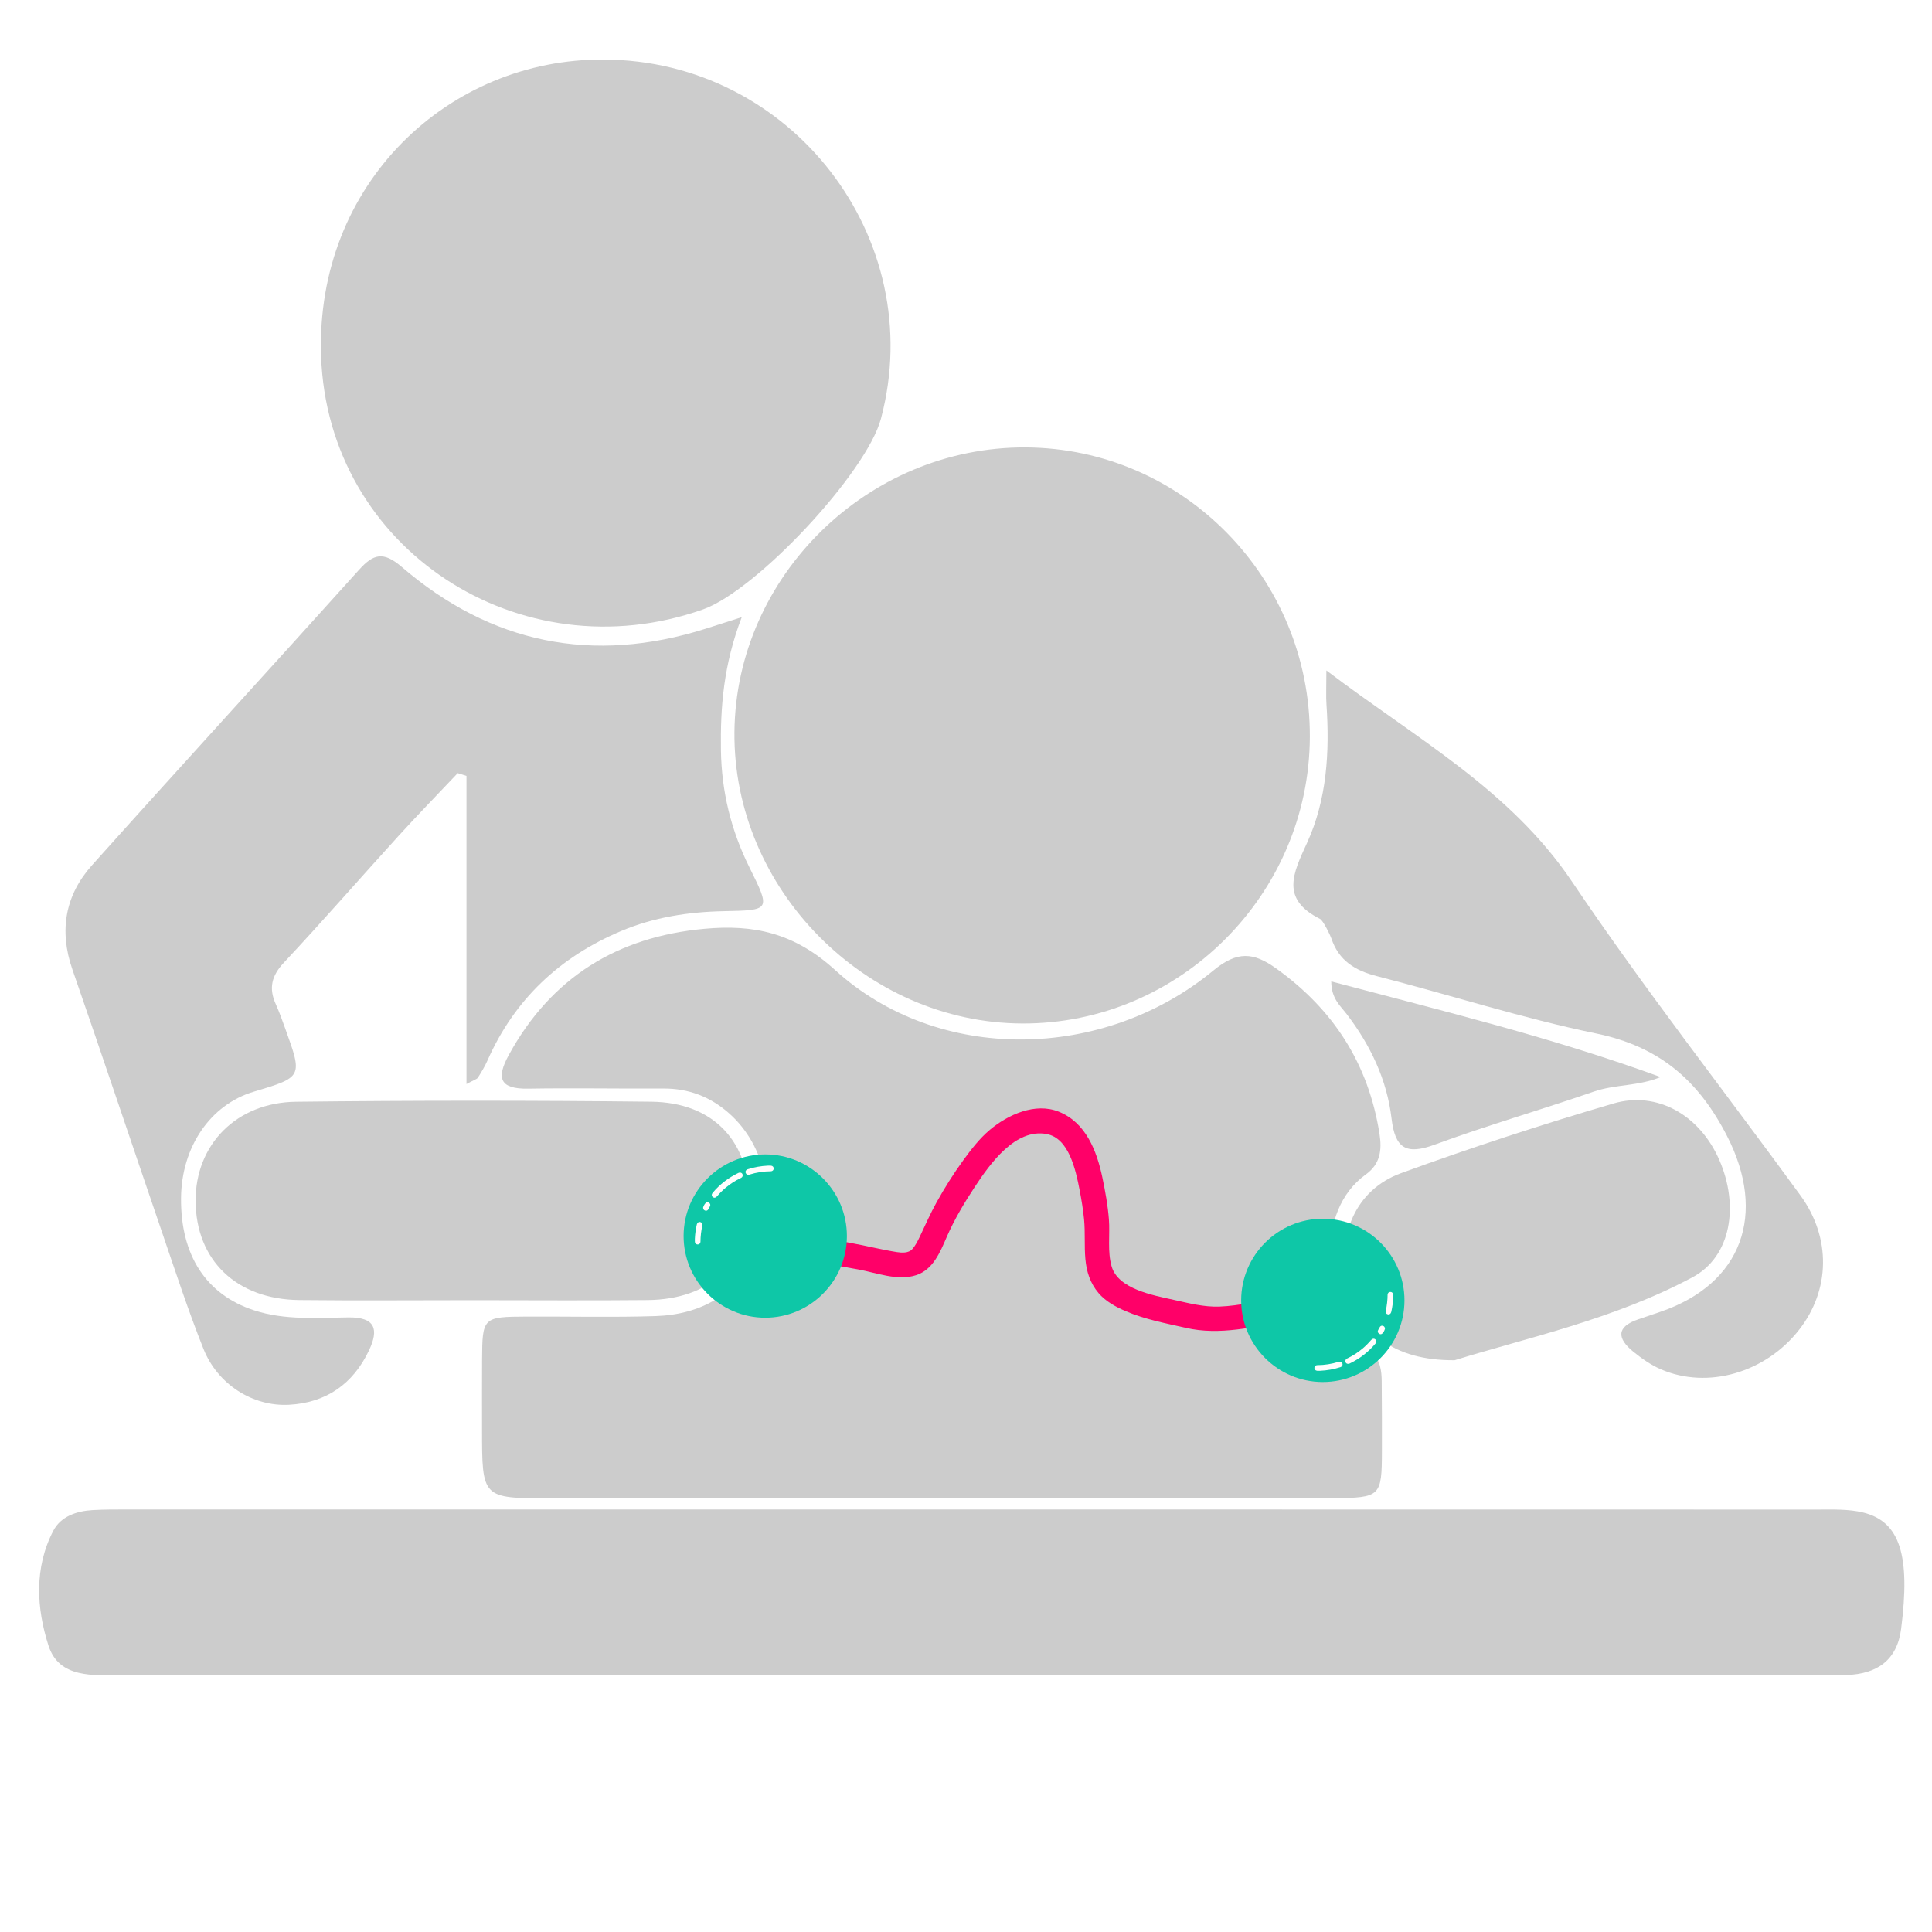
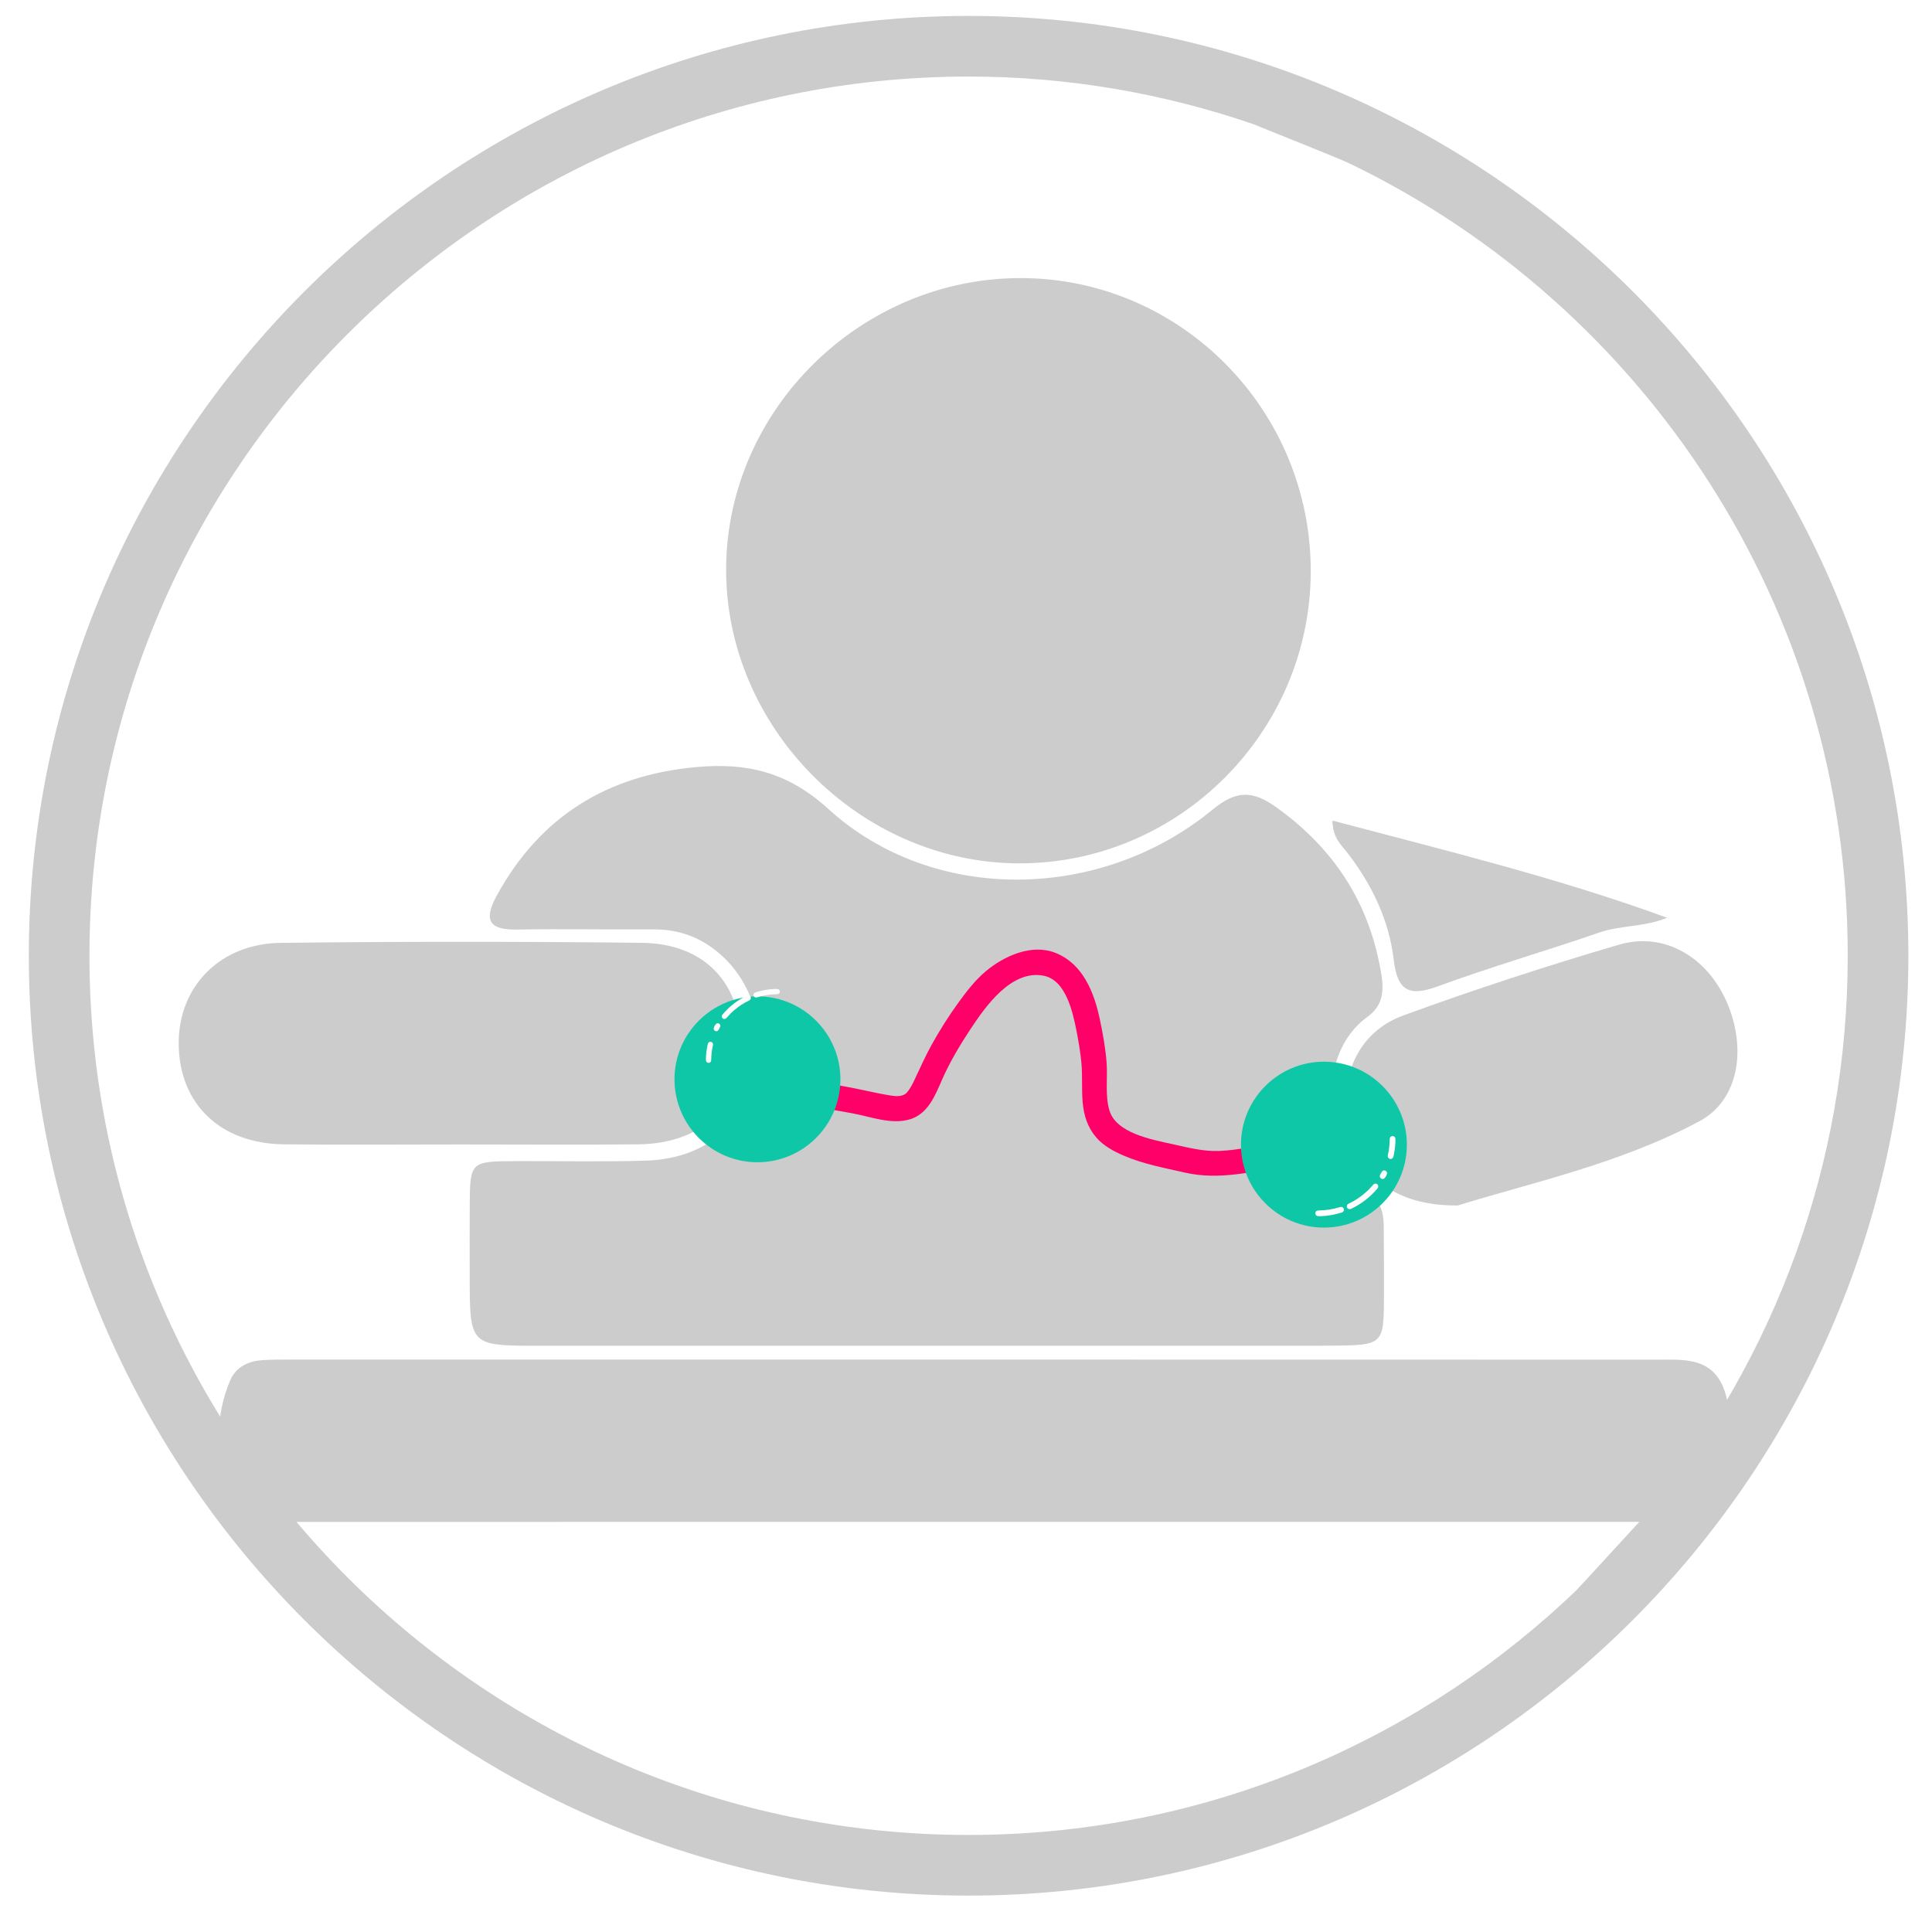
<svg xmlns="http://www.w3.org/2000/svg" version="1.1" id="Layer_1" x="0px" y="0px" width="1400px" height="1400px" viewBox="0 0 1400 1400" enable-background="new 0 0 1400 1400" xml:space="preserve">
  <g>
-     <path fill="none" d="M704.876,1379.74c-223.493,0-446.987-0.119-670.48,0.301c-13.118,0.023-17.6-1.236-17.579-16.603   c0.587-447.782,0.557-895.567,0.086-1343.349C16.889,6.443,20.178,4.429,32.997,4.44c447.782,0.403,895.567,0.476,1343.349-0.214   c16.495-0.023,16.108,5.998,16.104,18.045c-0.229,446.987-0.291,893.975,0.24,1340.962c0.016,14.786-3.648,16.889-17.332,16.858   C1151.863,1379.596,928.37,1379.74,704.876,1379.74z M675.627,1084.967c73.944,0,147.887,0.005,221.832-0.002   c23.058-0.003,46.114,0.098,69.172-0.094c34.476-0.286,35.289-1.145,35.356-34.431c0.032-16.698,0.017-33.396-0.149-50.092   c-0.079-7.954-0.921-15.154-7.42-21.633c-37.268-37.146-40.953-101.948-4.154-128.371c10.411-7.477,11.88-17.449,9.973-29.528   c-7.995-50.675-33.27-90.006-74.895-119.816c-16.502-11.819-28.216-12.747-45.522,1.518c-79.86,65.819-199.46,67.577-274.11-0.395   c-29.717-27.057-59.071-33.104-94.614-29.852c-63.09,5.77-111.018,35.2-141.808,91.451c-9.238,16.88-6.562,24.733,14.094,24.386   c32.589-0.548,65.195,0.098,97.794-0.096c18.397-0.111,34.163,5.938,47.856,18.088c26.3,23.332,35.606,63.856,19.127,101.041   c-13.357,30.139-39.902,44.763-72.657,45.793c-30.979,0.972-62.011,0.214-93.02,0.345c-32.023,0.136-32.365,0.492-32.557,31.464   c-0.1,16.695-0.028,33.394-0.025,50.091c0.002,50.118,0.002,50.129,49.038,50.134   C491.167,1084.977,583.398,1084.972,675.627,1084.967z M704.405,1213.141c203.551,0,407.102,0,610.652-0.008   c7.949,0,15.907,0.126,23.85-0.146c21.873-0.751,36.401-10.648,39.319-33.422c6.833-53.334-0.827-77.718-27.456-84.289   c-10.591-2.613-22.078-2.138-33.155-2.143c-407.895-0.096-815.789-0.084-1223.683-0.067c-8.742,0-17.504-0.059-26.225,0.447   c-11.651,0.679-23.041,4.551-28.461,14.924c-14.031,26.851-12.18,56.344-3.516,83.262c7.669,23.817,32.35,21.477,53.25,21.47   C294.122,1213.117,499.265,1213.138,704.405,1213.141z M949.768,533.134c0.403-115.063-92.036-209.143-206.013-209.677   c-114.112-0.532-209.884,93.073-210.957,206.182c-1.077,113.711,94.91,210.89,208.669,211.263   C855.391,741.272,949.366,647.538,949.768,533.134z M438.061,42.392c-112.098-0.753-209.015,89.823-204.793,214.833   C237.993,397.194,377.53,487.614,509.93,440.87c39.042-13.787,118.686-99.153,129.075-138.354   C673.644,171.828,573.906,42.715,438.061,42.392z M538.095,446.462c-12.712,4.063-19.407,6.222-26.111,8.341   c-81.728,25.838-155.56,10.926-220.312-44.791c-13.36-11.497-20.542-9.392-30.941,2.17   c-64.295,71.479-129.271,142.349-193.408,213.968c-19.479,21.754-24.083,47.315-14.26,75.61   c21.896,63.079,43.035,126.416,64.671,189.583c9.786,28.572,19.127,57.346,30.312,85.373c10.28,25.76,35.786,41.852,61.95,40.464   c26.911-1.426,46.406-14.973,57.976-39.358c7.17-15.11,4.807-24.12-14.693-23.95c-22.959,0.198-46.143,2.215-68.636-5.152   c-34.634-11.341-53.227-39.758-52.854-81.354c0.331-37.019,21.232-67.621,52.6-77.021c35.543-10.648,35.562-10.656,22.936-45.695   c-2.156-5.981-4.296-11.994-6.896-17.786c-5.152-11.483-3.135-20.439,5.818-30.007c28.23-30.158,55.36-61.342,83.164-91.903   c14.015-15.407,28.563-30.331,42.87-45.471c2.117,0.669,4.236,1.338,6.355,2.007c0,73.69,0,147.382,0,223.272   c5.669-3.105,7.55-3.506,8.275-4.646c2.541-3.993,5.012-8.094,6.923-12.413c19.638-44.368,52.414-75.07,96.878-93.814   c23.824-10.045,48.83-13.868,74.421-14.383c33.89-0.683,33.991-0.564,18.491-31.811c-13.285-26.783-20.176-54.85-20.612-84.926   C522.56,511.606,524.865,481.015,538.095,446.462z M343.703,941.403c42.084,0,84.173,0.329,126.252-0.088   c45.464-0.45,73.358-26.974,73.846-69.319c0.52-45.129-25.724-73.916-71.366-74.427c-85.746-0.962-171.519-0.943-257.262,0.03   c-43.395,0.494-73.046,31.249-72.837,71.907c0.222,42.899,29.557,71.312,75.114,71.801   C259.53,941.76,301.619,941.403,343.703,941.403z M961.747,485.059c0,12.343-0.354,18.507,0.059,24.619   c2.333,34.527,0.363,68.888-14.144,100.507c-10.042,21.885-19.311,40.497,9.455,54.919c4.101,2.058,6.492,8.935,8.208,14.071   c5.393,16.134,17.036,23.312,32.916,27.384c53.101,13.616,105.473,30.55,159.075,41.593c45.459,9.361,73.988,33.729,94.781,74.31   c28.841,56.276,11.174,107.066-48.422,127.395c-5.267,1.795-10.523,3.608-15.799,5.373c-16.225,5.425-15.485,13.945-3.767,23.468   c6.091,4.951,12.765,9.642,19.917,12.746c33.993,14.759,75.918,2.558,100.279-28.598c22.507-28.787,23.344-66.629,0.995-97.32   c-55.199-75.798-113.226-149.667-165.542-227.392C1094.904,571.488,1027.289,534.759,961.747,485.059z M1054.694,984.905   c52.117-16.216,115.429-29.62,172.397-60.13c27.969-14.978,33.839-51.772,19.414-84.928   c-14.024-32.233-44.751-50.379-76.855-40.959c-51.791,15.202-103.2,32.002-153.902,50.505   c-32.664,11.921-46.73,44.798-38.699,80.413C984.909,964.666,1010.174,985.255,1054.694,984.905z M965.281,710.406   c0.019,12.434,6.532,17.591,11.122,23.594c17.241,22.544,29.253,47.632,32.57,75.775c2.527,21.438,10.376,26.599,31.145,18.947   c38-14,77.022-25.199,115.316-38.449c15.547-5.381,32.429-3.882,48.477-10.569C1125.817,751.152,1046.223,731.854,965.281,710.406z   " />
-     <path fill-rule="evenodd" clip-rule="evenodd" fill="#CCCCCC" d="M675.029,1085.734c-92.229,0.002-184.461,0.008-276.69-0.002   c-49.036-0.006-49.036-0.016-49.038-50.135c-0.002-16.697-0.075-33.395,0.025-50.09c0.191-30.973,0.534-31.328,32.557-31.465   c31.009-0.131,62.041,0.627,93.02-0.344c32.755-1.031,59.3-15.654,72.657-45.793c16.479-37.186,7.173-77.709-19.127-101.041   c-13.693-12.15-29.459-18.199-47.856-18.088c-32.599,0.193-65.205-0.453-97.794,0.096c-20.656,0.348-23.333-7.506-14.094-24.387   c30.79-56.25,78.718-85.681,141.808-91.45c35.543-3.252,64.897,2.795,94.614,29.853c74.65,67.971,194.25,66.213,274.11,0.395   c17.307-14.265,29.021-13.337,45.522-1.518c41.625,29.811,66.899,69.141,74.895,119.816c1.907,12.078,0.438,22.051-9.973,29.527   c-36.799,26.424-33.113,91.225,4.154,128.371c6.499,6.479,7.341,13.68,7.42,21.633c0.166,16.697,0.182,33.395,0.149,50.092   c-0.067,33.287-0.881,34.145-35.356,34.432c-23.058,0.191-46.114,0.09-69.172,0.094   C822.916,1085.736,748.973,1085.732,675.029,1085.734z" />
-     <path fill-rule="evenodd" clip-rule="evenodd" fill="#CCCCCC" d="M703.807,1213.902c-205.141,0-410.283-0.02-615.424,0.031   c-20.901,0.006-45.581,2.348-53.25-21.471c-8.665-26.918-10.516-56.41,3.516-83.262c5.42-10.373,16.81-14.244,28.461-14.924   c8.721-0.506,17.483-0.447,26.225-0.447c407.894-0.016,815.788-0.027,1223.683,0.068c11.077,0.004,22.564-0.471,33.155,2.143   c26.629,6.57,34.289,30.955,27.456,84.289c-2.918,22.773-17.446,32.67-39.319,33.422c-7.942,0.271-15.9,0.146-23.85,0.146   C1110.908,1213.906,907.357,1213.906,703.807,1213.902z" />
-     <path fill-rule="evenodd" clip-rule="evenodd" fill="#CCCCCC" d="M949.169,533.899c-0.401,114.403-94.377,208.138-208.3,207.769   C627.11,741.295,531.123,644.116,532.2,530.405c1.072-113.109,96.845-206.714,210.957-206.182   C857.133,324.756,949.572,418.836,949.169,533.899z" />
-     <path fill-rule="evenodd" clip-rule="evenodd" fill="#CCCCCC" d="M437.462,43.157c135.845,0.324,235.583,129.437,200.944,260.125   c-10.39,39.201-90.033,124.567-129.075,138.354c-132.399,46.744-271.937-43.676-276.662-183.645   C228.447,132.98,325.364,42.404,437.462,43.157z" />
-     <path fill-rule="evenodd" clip-rule="evenodd" fill="#CCCCCC" d="M537.496,447.228c-13.229,34.552-15.535,65.144-15.083,96.307   c0.436,30.076,7.327,58.143,20.612,84.926c15.5,31.247,15.399,31.127-18.491,31.811c-25.591,0.515-50.597,4.338-74.421,14.383   c-44.464,18.745-77.24,49.446-96.878,93.815c-1.911,4.318-4.382,8.42-6.923,12.412c-0.725,1.141-2.606,1.541-8.275,4.646   c0-75.891,0-149.582,0-223.272c-2.119-0.669-4.238-1.338-6.355-2.007c-14.306,15.141-28.855,30.064-42.87,45.471   c-27.804,30.561-54.933,61.745-83.164,91.903c-8.954,9.567-10.97,18.524-5.818,30.006c2.599,5.793,4.739,11.805,6.896,17.787   c12.625,35.039,12.607,35.047-22.936,45.695c-31.368,9.398-52.269,40.002-52.6,77.02c-0.373,41.598,18.22,70.014,52.854,81.355   c22.493,7.367,45.676,5.35,68.636,5.152c19.5-0.17,21.864,8.84,14.693,23.949c-11.569,24.387-31.065,37.934-57.976,39.359   c-26.165,1.387-51.67-14.705-61.95-40.465c-11.185-28.027-20.525-56.801-30.312-85.373C95.5,828.943,74.361,765.605,52.464,702.527   c-9.823-28.295-5.219-53.856,14.26-75.611c64.137-71.62,129.113-142.489,193.408-213.968c10.399-11.562,17.582-13.667,30.941-2.17   c64.752,55.717,138.584,70.629,220.312,44.791C518.089,453.449,524.784,451.291,537.496,447.228z" />
-     <path fill-rule="evenodd" clip-rule="evenodd" fill="#CCCCCC" d="M343.104,942.168c-42.084,0-84.173,0.357-126.252-0.096   c-45.558-0.488-74.893-28.9-75.114-71.801c-0.209-40.658,29.442-71.412,72.837-71.906c85.744-0.975,171.516-0.992,257.262-0.031   c45.642,0.512,71.886,29.299,71.366,74.428c-0.487,42.346-28.382,68.869-73.846,69.318   C427.277,942.498,385.188,942.168,343.104,942.168z" />
-     <path fill-rule="evenodd" clip-rule="evenodd" fill="#CCCCCC" d="M961.148,485.824c65.542,49.7,133.157,86.429,178.013,153.075   c52.316,77.724,110.343,151.593,165.542,227.392c22.349,30.691,21.512,68.533-0.995,97.32   c-24.361,31.154-66.286,43.355-100.279,28.598c-7.152-3.105-13.826-7.795-19.917-12.746c-11.719-9.523-12.458-18.043,3.767-23.469   c5.275-1.764,10.532-3.578,15.799-5.373c59.596-20.328,77.263-71.117,48.422-127.395c-20.793-40.58-49.322-64.947-94.781-74.309   c-53.603-11.043-105.975-27.977-159.075-41.594c-15.88-4.072-27.523-11.25-32.916-27.383c-0.751-2.247-5.901-12.913-8.208-14.071   c-28.766-14.423-19.497-33.035-9.455-54.919c14.507-31.62,16.477-65.98,14.144-100.507   C960.794,504.331,961.148,498.167,961.148,485.824z" />
-     <path fill-rule="evenodd" clip-rule="evenodd" fill="#CCCCCC" d="M1054.096,985.67c-44.521,0.35-69.785-20.238-77.646-55.098   c-8.031-35.615,6.035-68.492,38.699-80.414c50.702-18.502,102.111-35.303,153.902-50.504c32.104-9.42,62.831,8.725,76.855,40.959   c14.425,33.154,8.555,69.949-19.414,84.928C1169.524,956.051,1106.213,969.455,1054.096,985.67z" />
-     <path fill-rule="evenodd" clip-rule="evenodd" fill="#CCCCCC" d="M964.683,711.172c80.941,21.447,160.536,40.746,238.63,69.297   c-16.048,6.688-32.93,5.189-48.477,10.57c-38.294,13.25-77.316,24.449-115.316,38.449c-20.769,7.65-28.617,2.49-31.145-18.947   c-3.317-28.145-15.329-53.232-32.57-75.775C971.215,728.762,964.701,723.605,964.683,711.172z" />
+     <path fill="none" d="M571.624,847.236c16.437,0,32.872,0.003,49.308-0.015c0.487,0,0.583,0.097,0.583,0.583   c-0.015,29.077-0.015,58.154,0,87.231c0,0.486-0.096,0.582-0.583,0.582c-32.871-0.015-65.742-0.015-98.614,0   c-0.487,0-0.583-0.096-0.583-0.583c0.015-29.077,0.015-58.153,0-87.23c0-0.486,0.096-0.583,0.583-0.583   C538.753,847.239,555.188,847.236,571.624,847.236z M571.576,848.468c-23.473-0.141-42.713,19.19-42.791,42.588   c-0.078,23.554,19.212,42.889,42.706,42.918c23.519,0.03,42.807-19.245,42.827-42.725   C614.34,867.709,595.029,848.352,571.576,848.468z" />
+     <path fill="none" d="M543.694,869.604c-0.032-0.393,0.206-0.711,0.472-1.024c3.688-4.374,8.131-7.773,13.277-10.259   c0.914-0.441,1.703-0.24,2.089,0.505c0.394,0.762,0.069,1.556-0.878,2.008c-4.465,2.125-8.321,5.059-11.643,8.712   c-0.35,0.385-0.668,0.805-1.048,1.156c-0.408,0.377-0.901,0.503-1.444,0.25C544.002,870.708,543.689,870.226,543.694,869.604z" />
+     <path fill="none" d="M561.347,857.524c0.019-0.522,0.401-0.946,1.055-1.161c2.233-0.733,4.523-1.229,6.854-1.538   c1.646-0.22,3.297-0.339,4.959-0.312c1.025,0.017,1.672,0.523,1.688,1.335c0.014,0.833-0.669,1.44-1.694,1.438   c-3.703-0.009-7.308,0.598-10.839,1.687C562.241,859.318,561.346,858.741,561.347,857.524z" />
+     <path fill="none" d="M534.859,892.727c0.074-2.496,0.41-5.048,0.994-7.567c0.146-0.634,0.479-1.081,1.159-1.175   c1.02-0.144,1.8,0.63,1.579,1.634c-0.604,2.761-0.979,5.542-0.968,8.373c0.004,0.925-0.631,1.564-1.418,1.562   c-0.79-0.003-1.33-0.642-1.347-1.6C534.854,893.574,534.859,893.195,534.859,892.727z" />
+     <path fill="none" d="M540.625,877.827c-1.032,0.01-1.708-0.818-1.423-1.722c0.229-0.725,0.629-1.387,1.087-1.989   c0.42-0.553,1.141-0.642,1.729-0.295c0.581,0.341,0.866,1.022,0.596,1.649c-0.272,0.627-0.616,1.229-0.973,1.813   C541.405,877.676,541.003,877.835,540.625,877.827z" />
  </g>
  <g>
-     <path fill="none" d="M571.624,847.236c16.437,0,32.872,0.003,49.308-0.014c0.487,0,0.583,0.096,0.583,0.583   c-0.015,29.077-0.015,58.154,0,87.231c0,0.486-0.096,0.582-0.583,0.582c-32.871-0.015-65.743-0.015-98.615,0   c-0.487,0-0.583-0.096-0.583-0.583c0.015-29.077,0.015-58.153,0-87.23c0-0.487,0.096-0.583,0.583-0.583   C538.753,847.239,555.188,847.236,571.624,847.236z M571.576,848.468c-23.473-0.141-42.713,19.19-42.791,42.588   c-0.078,23.553,19.212,42.888,42.706,42.918c23.519,0.03,42.807-19.245,42.827-42.725   C614.34,867.709,595.029,848.352,571.576,848.468z" />
-     <path fill-rule="evenodd" clip-rule="evenodd" fill="none" d="M543.694,869.604c-0.032-0.393,0.207-0.711,0.472-1.025   c3.688-4.374,8.131-7.773,13.277-10.259c0.915-0.441,1.703-0.24,2.089,0.505c0.394,0.762,0.07,1.556-0.878,2.008   c-4.465,2.125-8.321,5.059-11.642,8.712c-0.35,0.385-0.668,0.805-1.048,1.156c-0.408,0.377-0.902,0.503-1.444,0.25   C544.002,870.708,543.689,870.226,543.694,869.604z" />
-     <path fill-rule="evenodd" clip-rule="evenodd" fill="none" d="M561.347,857.524c0.018-0.522,0.401-0.946,1.054-1.161   c2.234-0.733,4.524-1.228,6.854-1.538c1.645-0.219,3.297-0.339,4.959-0.312c1.025,0.016,1.672,0.523,1.687,1.335   c0.014,0.833-0.668,1.44-1.694,1.438c-3.703-0.009-7.308,0.598-10.839,1.687C562.241,859.318,561.346,858.741,561.347,857.524z" />
-     <path fill-rule="evenodd" clip-rule="evenodd" fill="none" d="M534.859,892.727c0.075-2.497,0.41-5.048,0.995-7.568   c0.146-0.634,0.479-1.081,1.159-1.175c1.019-0.143,1.8,0.63,1.579,1.634c-0.604,2.761-0.98,5.542-0.968,8.373   c0.004,0.925-0.631,1.565-1.418,1.562c-0.79-0.003-1.33-0.642-1.347-1.6C534.854,893.574,534.859,893.195,534.859,892.727z" />
-     <path fill-rule="evenodd" clip-rule="evenodd" fill="none" d="M540.625,877.827c-1.032,0.01-1.708-0.818-1.423-1.722   c0.229-0.724,0.629-1.386,1.087-1.989c0.42-0.553,1.141-0.641,1.729-0.295c0.581,0.341,0.866,1.023,0.595,1.65   c-0.272,0.627-0.616,1.228-0.972,1.813C541.405,877.676,541.003,877.835,540.625,877.827z" />
+     <path fill="none" d="M561.521,835.511c20.248,0,40.496,0.003,60.744-0.017c0.602-0.001,0.72,0.117,0.72,0.719   c-0.02,35.873-0.02,71.746,0,107.619c0,0.602-0.118,0.72-0.72,0.719c-40.496-0.018-80.992-0.018-121.488,0   c-0.602,0.001-0.72-0.117-0.72-0.719c0.02-35.873,0.02-71.746,0-107.619c0-0.602,0.118-0.72,0.72-0.719   C521.026,835.514,541.273,835.511,561.521,835.511z M561.55,837.029c-28.958-0.173-52.696,23.676-52.792,52.544   c-0.097,29.057,23.703,52.911,52.688,52.948c29.016,0.036,52.812-23.744,52.838-52.713   C614.311,860.768,590.485,836.886,561.55,837.029z" />
+     <path fill="none" d="M527.151,863.104c-0.039-0.482,0.256-0.875,0.583-1.264c4.55-5.396,10.03-9.591,16.38-12.657   c1.129-0.545,2.102-0.296,2.577,0.623c0.485,0.939,0.087,1.92-1.083,2.478c-5.509,2.623-10.267,6.242-14.362,10.749   c-0.432,0.476-0.824,0.991-1.294,1.426c-0.503,0.466-1.112,0.621-1.782,0.31C527.532,864.468,527.146,863.873,527.151,863.104z" />
+     <path fill="none" d="M548.93,848.203c0.022-0.646,0.495-1.168,1.301-1.434c2.757-0.904,5.582-1.515,8.455-1.896   c2.028-0.271,4.067-0.418,6.117-0.386c1.266,0.02,2.063,0.646,2.081,1.646c0.019,1.027-0.823,1.776-2.09,1.773   c-4.569-0.011-9.015,0.737-13.373,2.081C550.034,850.417,548.928,849.705,548.93,848.203z" />
+     <path fill="none" d="M516.252,891.634c0.092-3.081,0.506-6.229,1.227-9.338c0.182-0.782,0.593-1.334,1.431-1.45   c1.257-0.175,2.221,0.778,1.948,2.018c-0.746,3.405-1.209,6.836-1.194,10.33c0.005,1.141-0.777,1.932-1.749,1.928   c-0.975-0.004-1.641-0.792-1.661-1.975C516.245,892.68,516.252,892.212,516.252,891.634z" />
+     <path fill="none" d="M523.365,873.252c-1.273,0.012-2.108-1.01-1.754-2.125c0.283-0.893,0.774-1.709,1.34-2.453   c0.518-0.684,1.406-0.791,2.134-0.364c0.717,0.422,1.068,1.263,0.733,2.035c-0.336,0.774-0.761,1.517-1.198,2.238   C524.327,873.065,523.831,873.261,523.365,873.252z" />
+   </g>
+   <path fill="none" d="M672.945,941.973c69.344,0,138.688,0.006,208.032,0c21.625-0.004,43.246,0.092,64.869-0.088  c32.332-0.27,33.094-1.074,33.158-32.289c0.029-15.66,0.016-31.32-0.141-46.977c-0.074-7.459-0.863-14.211-6.959-20.287  c-34.949-34.836-38.404-95.605-3.895-120.387c9.764-7.012,11.141-16.363,9.354-27.69c-7.498-47.523-31.201-84.407-70.238-112.363  c-15.475-11.083-26.459-11.954-42.689,1.424c-74.893,61.725-187.051,63.373-257.058-0.371  c-27.868-25.373-55.396-31.044-88.729-27.994c-59.166,5.411-104.112,33.01-132.987,85.762c-8.664,15.83-6.153,23.194,13.217,22.869  c30.562-0.514,61.14,0.092,91.71-0.091c17.253-0.104,32.038,5.569,44.879,16.963c24.664,21.88,33.392,59.884,17.938,94.755  c-12.526,28.266-37.42,41.979-68.138,42.945c-29.052,0.912-58.153,0.201-87.233,0.324c-30.031,0.127-30.352,0.461-30.532,29.506  c-0.093,15.656-0.025,31.316-0.023,46.975c0.002,47,0.002,47.012,45.988,47.016C499.959,941.982,586.454,941.979,672.945,941.973z   M699.933,1062.174c190.889,0,381.778,0,572.665-0.008c7.455,0,14.918,0.119,22.367-0.135c20.512-0.705,34.137-9.986,36.873-31.344  c6.408-50.018-0.775-72.885-25.748-79.047c-9.932-2.449-20.705-2.004-31.092-2.01c-382.523-0.09-765.042-0.078-1147.563-0.061  c-8.198,0-16.415-0.057-24.593,0.418c-10.926,0.637-21.607,4.268-26.69,13.994c-13.158,25.182-11.422,52.84-3.297,78.084  c7.192,22.336,30.338,20.141,49.938,20.135C315.172,1062.152,507.553,1062.172,699.933,1062.174z M930.031,424.468  c0.379-107.905-86.309-196.133-193.195-196.634C629.821,227.335,540.007,315.118,539,421.19  c-1.01,106.637,89.007,197.772,195.689,198.122C841.525,619.659,929.656,531.756,930.031,424.468z M356.917,660.443  c5.316-2.911,7.08-3.287,7.761-4.356c2.383-3.744,4.7-7.591,6.492-11.641c18.416-41.608,49.153-70.4,90.852-87.979  c22.342-9.42,45.793-13.006,69.792-13.488c31.782-0.64,31.876-0.529,17.341-29.832c-12.459-25.117-18.921-51.438-19.33-79.644  c-0.424-29.225,1.738-57.912,14.145-90.315c-11.921,3.811-18.2,5.834-24.486,7.822 M361.669,807.34  c39.466,0,78.937,0.309,118.398-0.082c42.636-0.422,68.795-25.297,69.252-65.006c0.488-42.323-24.123-69.319-66.926-69.797  c-80.412-0.902-160.85-0.885-241.259,0.027c-40.695,0.463-68.502,29.305-68.306,67.434c0.208,40.23,27.718,66.877,70.441,67.334  C282.732,807.676,322.203,807.34,361.669,807.34z M941.266,379.383c0,11.576-0.332,17.356,0.057,23.088  c2.188,32.379,0.34,64.604-13.264,94.255c-9.418,20.524-18.109,37.978,8.865,51.502c3.846,1.931,6.09,8.379,7.697,13.196  c5.059,15.13,15.977,21.862,30.869,25.681c49.797,12.769,98.912,28.65,149.18,39.006c42.631,8.778,69.385,31.631,88.885,69.688  c27.047,52.776,10.479,100.407-45.41,119.471c-4.939,1.684-9.867,3.383-14.816,5.039c-15.215,5.086-14.521,13.076-3.531,22.008  c5.711,4.643,11.971,9.041,18.678,11.953 M1028.432,848.137c48.875-15.207,108.248-27.777,161.672-56.389  c26.23-14.047,31.734-48.553,18.207-79.646c-13.152-30.227-41.967-47.245-72.074-38.411c-48.568,14.256-96.779,30.01-144.328,47.362  c-30.633,11.182-43.824,42.014-36.291,75.412C962.988,829.156,986.682,848.465,1028.432,848.137z M944.58,590.713  c0.018,11.66,6.125,16.496,10.432,22.126c16.168,21.142,27.432,44.669,30.543,71.062c2.369,20.103,9.73,24.945,29.207,17.767  c35.637-13.128,72.23-23.63,108.143-36.056c14.58-5.046,30.412-3.641,45.463-9.911  C1095.131,628.924,1020.486,610.827,944.58,590.713z" />
+   <path fill="#CCCCCC" d="M671.297,975.182c-93.702,0.002-187.406,0.01-281.107-0.002c-49.819-0.006-49.819-0.016-49.821-50.937  c-0.002-16.961-0.077-33.927,0.025-50.889c0.193-31.467,0.542-31.827,33.077-31.967c31.503-0.133,63.031,0.637,94.505-0.349  c33.278-1.047,60.247-15.906,73.817-46.525c16.741-37.78,7.287-78.95-19.434-102.654c-13.91-12.344-29.929-18.489-48.619-18.375  c-33.119,0.194-66.247-0.461-99.355,0.098c-20.986,0.352-23.706-7.627-14.318-24.777c31.28-57.148,79.974-87.049,144.071-92.911  c36.11-3.303,65.934,2.84,96.125,30.328c75.841,69.059,197.35,67.271,278.485,0.402c17.585-14.493,29.485-13.549,46.249-1.542  c42.289,30.288,67.967,70.245,76.091,121.729c1.936,12.271,0.445,22.401-10.133,29.999c-37.387,26.846-33.642,92.681,4.222,130.419  c6.601,6.582,7.459,13.899,7.538,21.98c0.167,16.962,0.185,33.927,0.15,50.891c-0.067,33.818-0.896,34.69-35.919,34.982  c-23.428,0.194-46.853,0.091-70.277,0.095C821.545,975.184,746.421,975.18,671.297,975.182z" />
+   <path fill="#CCCCCC" d="M705.767,1102.79c-166.216,0-332.436-0.02-498.652,0.029c-16.935,0.008-36.933,2.301-43.146-21.026  c-7.021-26.361-8.52-55.244,2.85-81.541c4.391-10.157,13.62-13.949,23.061-14.616c7.065-0.493,14.165-0.437,21.249-0.437  c330.5-0.016,661-0.026,991.5,0.067c8.975,0.002,18.282-0.463,26.863,2.097c21.576,6.436,27.782,30.315,22.249,82.549  c-2.366,22.301-14.137,31.993-31.858,32.729c-6.436,0.268-12.884,0.145-19.326,0.145  C1035.623,1102.795,870.694,1102.795,705.767,1102.79z" />
+   <path fill="#CCCCCC" d="M949.812,414.538c-0.408,116.229-95.884,211.46-211.624,211.084  c-115.575-0.378-213.095-99.108-212.001-214.633c1.089-114.916,98.391-210.015,214.326-209.474  C856.308,202.057,950.224,297.638,949.812,414.538z" />
+   <path fill="#CCCCCC" d="M334.073,829.325c-42.756,0-85.517,0.361-128.267-0.098c-46.286-0.496-76.088-29.362-76.313-72.949  c-0.213-41.307,29.912-72.551,74-73.052c87.113-0.991,174.253-1.008,261.369-0.031c46.37,0.519,73.033,29.764,72.505,75.615  c-0.495,43.023-28.835,69.969-75.025,70.424C419.59,829.658,376.829,829.325,334.073,829.325z" />
+   <path fill="#CCCCCC" d="M1056.416,873.521c-45.232,0.355-70.901-20.562-78.888-55.978c-8.157-36.184,6.131-69.586,39.316-81.697  c51.513-18.798,103.742-35.867,156.359-51.31c32.616-9.57,63.835,8.864,78.084,41.613c14.654,33.683,8.69,71.064-19.726,86.282  C1173.687,843.427,1109.364,857.048,1056.416,873.521z" />
+   <path fill="#CCCCCC" d="M965.574,594.641c82.233,21.79,163.098,41.397,242.439,70.403c-16.305,6.795-33.456,5.271-49.25,10.739  c-38.907,13.461-78.551,24.839-117.158,39.062c-21.101,7.771-29.074,2.53-31.641-19.25c-3.371-28.594-15.573-54.082-33.092-76.984  C972.21,612.511,965.593,607.272,965.574,594.641z" />
+   <g>
+     <path fill="#FF0068" d="M569.732,796.961c15.616,4.114,31.521,6.859,47.404,9.696c13.612,2.433,29.093,8.716,42.806,4.255   c12.544-4.082,17.728-17.05,22.539-28.134c5.574-12.846,12.959-25.192,20.652-36.872c11.208-17.012,29.857-43.294,53.01-38.884   c16.14,3.075,21.236,25.867,24.23,41.528c1.335,6.981,2.513,14.091,3.207,21.166c0.955,9.733,0.089,19.562,0.979,29.31   c0.858,9.438,3.506,17.735,9.664,25.031c5.13,6.073,12.709,10.196,19.895,13.293c14.244,6.139,29.322,8.896,44.351,12.339   c25.454,5.828,49.535-0.94,74.682-4.825c4.934-0.764,7.592-6.866,6.388-11.249c-1.435-5.213-6.327-7.145-11.249-6.385   c-15.006,2.318-29.8,6.236-45.031,6.804c-11.472,0.43-22.494-2.498-33.603-4.944c-15.396-3.388-40.85-8.009-45.729-24.453   c-3.281-11.061-1.164-23.535-2.057-34.918c-0.809-10.286-2.704-20.773-4.83-30.86c-4.126-19.574-12.18-40.303-32.009-48.292   c-17.399-7.008-37.5,2.189-50.771,13.304c-7.683,6.437-13.894,14.588-19.757,22.65c-7.131,9.807-13.495,19.984-19.403,30.57   c-4.656,8.347-8.377,16.923-12.479,25.533c-1.528,3.203-3.189,6.558-5.594,9.197c-2.678,2.941-7.621,2.66-11.188,2.103   c-11.149-1.738-22.233-4.608-33.365-6.595c-12.711-2.272-25.389-4.708-37.88-7.999   C563.176,776.321,558.338,793.959,569.732,796.961L569.732,796.961z" />
+   </g>
+   <path fill="#0EC7A7" d="M548.824,842.219c-33.174-0.031-60.126-27.064-60.06-60.235c0.065-33.134,27.071-60.037,60.206-59.984  c33.129,0.051,60.06,27.056,60.015,60.181C608.94,815.311,581.946,842.252,548.824,842.219z" />
+   <path fill="#FEFEFE" d="M544.055,723.189c0.002,0.959-0.548,1.504-1.364,1.889c-3.72,1.756-7.138,3.979-10.287,6.623  c-2.08,1.748-3.992,3.662-5.754,5.732c-0.929,1.092-2.069,1.279-2.962,0.504c-0.868-0.754-0.869-1.902,0.018-2.945  c4.829-5.689,10.61-10.148,17.338-13.377C542.577,720.879,544.046,721.656,544.055,723.189z" />
+   <path fill="#FEFEFE" d="M561.17,716.633c0.678,0,1.356-0.033,2.032,0.006c1.152,0.066,1.936,0.891,1.913,1.959  c-0.022,1.062-0.839,1.855-1.997,1.859c-4.963,0.023-9.806,0.791-14.541,2.27c-1.112,0.348-2.149-0.15-2.483-1.135  c-0.37-1.092,0.171-2.121,1.388-2.512C551.933,717.65,556.496,716.85,561.17,716.633z" />
+   <path fill="#FEFEFE" d="M511.559,766.113c0.145-3.057,0.561-6.07,1.214-9.051c0.046-0.211,0.097-0.42,0.157-0.627  c0.315-1.094,1.212-1.705,2.194-1.498c1.102,0.229,1.776,1.186,1.511,2.357c-0.829,3.646-1.248,7.334-1.278,11.074  c-0.009,1.031-0.831,1.803-1.823,1.84c-0.998,0.035-1.856-0.654-1.96-1.697C511.498,767.719,511.559,766.912,511.559,766.113z" />
+   <path fill="#FEFEFE" d="M517.145,745.178c0.349-1.154,0.875-2.438,1.954-3.346c0.633-0.531,1.453-0.449,2.134,0.07  c0.701,0.539,1.017,1.281,0.66,2.111c-0.371,0.867-0.828,1.713-1.359,2.492c-0.471,0.686-1.208,0.926-2.037,0.65  C517.647,746.877,517.204,746.271,517.145,745.178z" />
+   <g>
+     <path fill="#0EC7A7" d="M959.413,769.349c33.173,0.032,60.125,27.065,60.059,60.236c-0.067,33.134-27.071,60.037-60.208,59.984   c-33.127-0.05-60.058-27.056-60.012-60.179C899.297,796.258,926.291,769.317,959.413,769.349z" />
+     <path fill="#FEFEFE" d="M975.967,874.187c-0.004-1.038,0.593-1.629,1.478-2.047c4.029-1.901,7.733-4.31,11.143-7.174   c2.256-1.894,4.327-3.968,6.235-6.211c1.006-1.184,2.242-1.386,3.209-0.546c0.939,0.817,0.941,2.062-0.018,3.192   c-5.232,6.159-11.496,10.991-18.785,14.491C977.567,876.689,975.977,875.851,975.967,874.187z" />
+     <path fill="#FEFEFE" d="M957.424,881.29c-0.734,0-1.47,0.033-2.201-0.008c-1.248-0.071-2.098-0.964-2.073-2.12   c0.025-1.152,0.909-2.011,2.165-2.016c5.376-0.025,10.621-0.857,15.754-2.459c1.202-0.376,2.326,0.163,2.689,1.23   c0.4,1.184-0.186,2.298-1.503,2.721C967.433,880.189,962.488,881.055,957.424,881.29z" />
+     <path fill="#FEFEFE" d="M1011.17,827.686c-0.156,3.312-0.607,6.576-1.315,9.807c-0.049,0.226-0.104,0.453-0.169,0.677   c-0.343,1.186-1.314,1.849-2.379,1.623c-1.193-0.249-1.923-1.284-1.636-2.555c0.897-3.949,1.353-7.943,1.384-11.994   c0.01-1.119,0.901-1.955,1.977-1.993c1.081-0.04,2.011,0.707,2.122,1.837C1011.238,825.945,1011.17,826.82,1011.17,827.686z" />
+     <path fill="#FEFEFE" d="M1005.118,850.365c-0.376,1.251-0.949,2.642-2.118,3.626c-0.685,0.575-1.573,0.488-2.31-0.077   c-0.761-0.584-1.103-1.388-0.715-2.287c0.401-0.939,0.896-1.856,1.473-2.7c0.51-0.743,1.309-1.003,2.207-0.704   C1004.575,848.523,1005.056,849.182,1005.118,850.365z" />
  </g>
  <g>
-     <path fill="none" d="M561.522,835.511c20.248,0,40.496,0.003,60.744-0.017c0.601-0.001,0.719,0.117,0.719,0.719   c-0.019,35.873-0.019,71.746,0,107.619c0,0.602-0.118,0.72-0.719,0.719c-40.496-0.018-80.993-0.018-121.489,0   c-0.601,0.001-0.719-0.117-0.719-0.719c0.019-35.873,0.019-71.746,0-107.619c0-0.602,0.118-0.72,0.719-0.719   C521.026,835.514,541.274,835.511,561.522,835.511z M561.55,837.029c-28.958-0.173-52.697,23.676-52.792,52.544   c-0.097,29.057,23.703,52.911,52.688,52.948c29.016,0.037,52.812-23.744,52.838-52.712   C614.31,860.768,590.485,836.886,561.55,837.029z" />
-     <path fill-rule="evenodd" clip-rule="evenodd" fill="none" d="M527.151,863.104c-0.039-0.483,0.256-0.876,0.583-1.264   c4.55-5.397,10.031-9.591,16.38-12.657c1.129-0.545,2.102-0.296,2.577,0.623c0.486,0.939,0.087,1.92-1.083,2.477   c-5.508,2.623-10.266,6.242-14.362,10.749c-0.432,0.476-0.824,0.991-1.294,1.426c-0.503,0.466-1.112,0.621-1.782,0.309   C527.532,864.468,527.146,863.873,527.151,863.104z" />
-     <path fill-rule="evenodd" clip-rule="evenodd" fill="none" d="M548.93,848.203c0.022-0.645,0.495-1.168,1.3-1.433   c2.757-0.905,5.582-1.515,8.455-1.897c2.029-0.271,4.068-0.418,6.118-0.386c1.265,0.02,2.063,0.646,2.081,1.647   c0.018,1.027-0.823,1.776-2.09,1.773c-4.569-0.011-9.015,0.738-13.373,2.081C550.034,850.417,548.928,849.705,548.93,848.203z" />
-     <path fill-rule="evenodd" clip-rule="evenodd" fill="none" d="M516.252,891.634c0.092-3.081,0.506-6.229,1.227-9.338   c0.181-0.782,0.592-1.334,1.43-1.45c1.257-0.175,2.221,0.778,1.949,2.017c-0.747,3.406-1.21,6.836-1.195,10.33   c0.005,1.141-0.777,1.932-1.749,1.928c-0.974-0.004-1.641-0.792-1.661-1.974C516.245,892.68,516.252,892.212,516.252,891.634z" />
-     <path fill-rule="evenodd" clip-rule="evenodd" fill="none" d="M523.365,873.252c-1.273,0.012-2.108-1.01-1.754-2.125   c0.283-0.893,0.775-1.709,1.34-2.453c0.518-0.684,1.407-0.791,2.134-0.364c0.717,0.421,1.068,1.262,0.733,2.035   c-0.335,0.774-0.76,1.516-1.198,2.238C524.327,873.065,523.831,873.261,523.365,873.252z" />
-   </g>
-   <g>
-     <g>
-       <path fill="#FF0068" d="M575.06,910.314c15.371,4.049,31.025,6.75,46.66,9.543c13.398,2.395,28.636,8.578,42.134,4.188    c12.346-4.017,17.449-16.781,22.184-27.691c5.488-12.644,12.755-24.796,20.328-36.293c11.03-16.745,29.389-42.614,52.178-38.273    c15.884,3.026,20.901,25.46,23.849,40.876c1.314,6.871,2.473,13.869,3.156,20.833c0.94,9.581,0.088,19.255,0.962,28.85    c0.846,9.289,3.452,17.458,9.515,24.638c5.048,5.978,12.507,10.035,19.581,13.084c14.02,6.04,28.861,8.755,43.652,12.143    c25.056,5.739,48.758-0.924,73.51-4.748c4.855-0.751,7.472-6.759,6.286-11.071c-1.412-5.133-6.228-7.034-11.071-6.286    c-14.771,2.282-29.334,6.139-44.323,6.699c-11.294,0.422-22.141-2.461-33.076-4.868c-15.154-3.335-40.209-7.884-45.011-24.07    c-3.229-10.886-1.146-23.166-2.024-34.369c-0.795-10.125-2.661-20.446-4.754-30.375c-4.062-19.267-11.989-39.67-31.506-47.532    c-17.126-6.899-36.911,2.154-49.973,13.095c-7.563,6.335-13.677,14.358-19.447,22.294c-7.019,9.652-13.284,19.67-19.098,30.09    c-4.584,8.216-8.247,16.657-12.284,25.13c-1.503,3.154-3.138,6.458-5.505,9.055c-2.637,2.893-7.502,2.618-11.013,2.07    c-10.974-1.713-21.884-4.536-32.841-6.493c-12.511-2.235-24.989-4.633-37.284-7.872    C568.608,889.997,563.845,907.359,575.06,910.314L575.06,910.314z" />
-     </g>
-   </g>
-   <g>
-     <path fill-rule="evenodd" clip-rule="evenodd" fill="#0EC7A7" d="M554.48,954.86c-32.652-0.031-59.181-26.638-59.115-59.29   c0.065-32.611,26.645-59.093,59.26-59.042c32.608,0.051,59.116,26.633,59.071,59.236   C613.652,928.375,587.082,954.892,554.48,954.86z" />
-     <path fill-rule="evenodd" clip-rule="evenodd" fill="#FEFEFE" d="M538.188,851.67c0.002,1.023-0.585,1.603-1.455,2.014   c-3.966,1.872-7.612,4.242-10.969,7.062c-2.219,1.864-4.258,3.906-6.136,6.113c-0.99,1.164-2.207,1.364-3.158,0.538   c-0.926-0.805-0.927-2.029,0.018-3.142c5.15-6.065,11.314-10.82,18.488-14.263C536.611,849.207,538.178,850.034,538.188,851.67z" />
-     <path fill-rule="evenodd" clip-rule="evenodd" fill="#FEFEFE" d="M556.438,844.678c0.723,0,1.447-0.034,2.167,0.008   c1.229,0.07,2.064,0.948,2.04,2.087c-0.024,1.134-0.895,1.979-2.129,1.984c-5.292,0.024-10.456,0.843-15.506,2.419   c-1.186,0.371-2.292-0.16-2.648-1.209c-0.395-1.164,0.182-2.262,1.48-2.679C546.588,845.763,551.453,844.91,556.438,844.678z" />
-     <path fill-rule="evenodd" clip-rule="evenodd" fill="#FEFEFE" d="M503.536,897.44c0.154-3.258,0.598-6.472,1.294-9.651   c0.049-0.224,0.104-0.447,0.168-0.667c0.336-1.167,1.292-1.818,2.34-1.599c1.175,0.246,1.894,1.266,1.61,2.514   c-0.883,3.89-1.33,7.821-1.362,11.809c-0.01,1.101-0.887,1.923-1.944,1.962c-1.065,0.039-1.98-0.698-2.09-1.81   C503.47,899.153,503.536,898.293,503.536,897.44z" />
-     <path fill-rule="evenodd" clip-rule="evenodd" fill="#FEFEFE" d="M509.492,875.116c0.372-1.23,0.934-2.598,2.084-3.566   c0.675-0.568,1.55-0.481,2.276,0.075c0.747,0.574,1.084,1.366,0.704,2.25c-0.397,0.926-0.884,1.828-1.451,2.658   c-0.501,0.731-1.288,0.986-2.171,0.694C510.027,876.929,509.555,876.284,509.492,875.116z" />
-     <g>
-       <path fill-rule="evenodd" clip-rule="evenodd" fill="#0EC7A7" d="M958.618,883.136c32.652,0.031,59.181,26.638,59.115,59.29    c-0.065,32.611-26.645,59.093-59.26,59.042c-32.608-0.051-59.116-26.633-59.071-59.236    C899.446,909.621,926.017,883.104,958.618,883.136z" />
-       <path fill-rule="evenodd" clip-rule="evenodd" fill="#FEFEFE" d="M974.911,986.326c-0.002-1.023,0.585-1.603,1.455-2.014    c3.966-1.872,7.612-4.242,10.969-7.062c2.219-1.864,4.258-3.906,6.136-6.113c0.99-1.164,2.207-1.364,3.158-0.538    c0.926,0.805,0.927,2.029-0.018,3.142c-5.15,6.065-11.314,10.82-18.488,14.263C976.487,988.789,974.921,987.962,974.911,986.326z" />
-       <path fill-rule="evenodd" clip-rule="evenodd" fill="#FEFEFE" d="M956.661,993.318c-0.723,0-1.447,0.034-2.167-0.008    c-1.229-0.07-2.064-0.948-2.04-2.087c0.024-1.134,0.895-1.979,2.129-1.984c5.292-0.024,10.456-0.843,15.506-2.419    c1.186-0.371,2.292,0.16,2.648,1.209c0.395,1.164-0.182,2.262-1.48,2.679C966.511,992.233,961.646,993.086,956.661,993.318z" />
-       <path fill-rule="evenodd" clip-rule="evenodd" fill="#FEFEFE" d="M1009.562,940.556c-0.154,3.258-0.598,6.472-1.294,9.651    c-0.049,0.224-0.104,0.447-0.168,0.667c-0.336,1.167-1.292,1.818-2.34,1.599c-1.175-0.246-1.894-1.266-1.61-2.514    c0.883-3.89,1.33-7.821,1.362-11.809c0.01-1.101,0.887-1.923,1.944-1.962c1.065-0.039,1.98,0.698,2.09,1.81    C1009.629,938.843,1009.562,939.703,1009.562,940.556z" />
-       <path fill-rule="evenodd" clip-rule="evenodd" fill="#FEFEFE" d="M1003.606,962.88c-0.372,1.23-0.934,2.598-2.084,3.566    c-0.675,0.568-1.55,0.481-2.276-0.075c-0.747-0.574-1.084-1.366-0.704-2.25c0.397-0.926,0.884-1.828,1.451-2.658    c0.501-0.731,1.288-0.986,2.171-0.694C1003.071,961.067,1003.544,961.712,1003.606,962.88z" />
-     </g>
+     <path fill="#CCCCCC" d="M701.866,11.539c-375.5,0-680.982,305.498-680.982,681.013c0,375.542,305.482,681.069,680.982,681.069   c375.515,0,681.011-305.525,681.011-681.069C1382.877,317.037,1077.381,11.539,701.866,11.539z M1196.376,1093.67l0.014,0.045   c-0.715,0.876-1.423,1.758-2.142,2.632l-0.029-0.104c-0.336,0.396-0.744,0.734-1.218,1.004   c-11.704,12.608-48.781,53.296-50.923,55.346c-2.672,2.56-5.368,5.095-8.086,7.609c-113.637,105.114-265.498,169.47-432.141,169.47   c-351.248,0.016-637.031-285.812-637.031-637.12c0-351.278,285.784-637.078,637.046-637.078c72.392,0,141.94,12.316,206.847,34.665   c9.744,4.132,60.446,24.053,69.936,28.65c213.035,103.189,360.294,321.604,360.294,573.763   c0,151.848-53.433,291.452-142.442,401.025C1196.533,1093.524,1196.489,1093.56,1196.376,1093.67z" />
  </g>
</svg>
